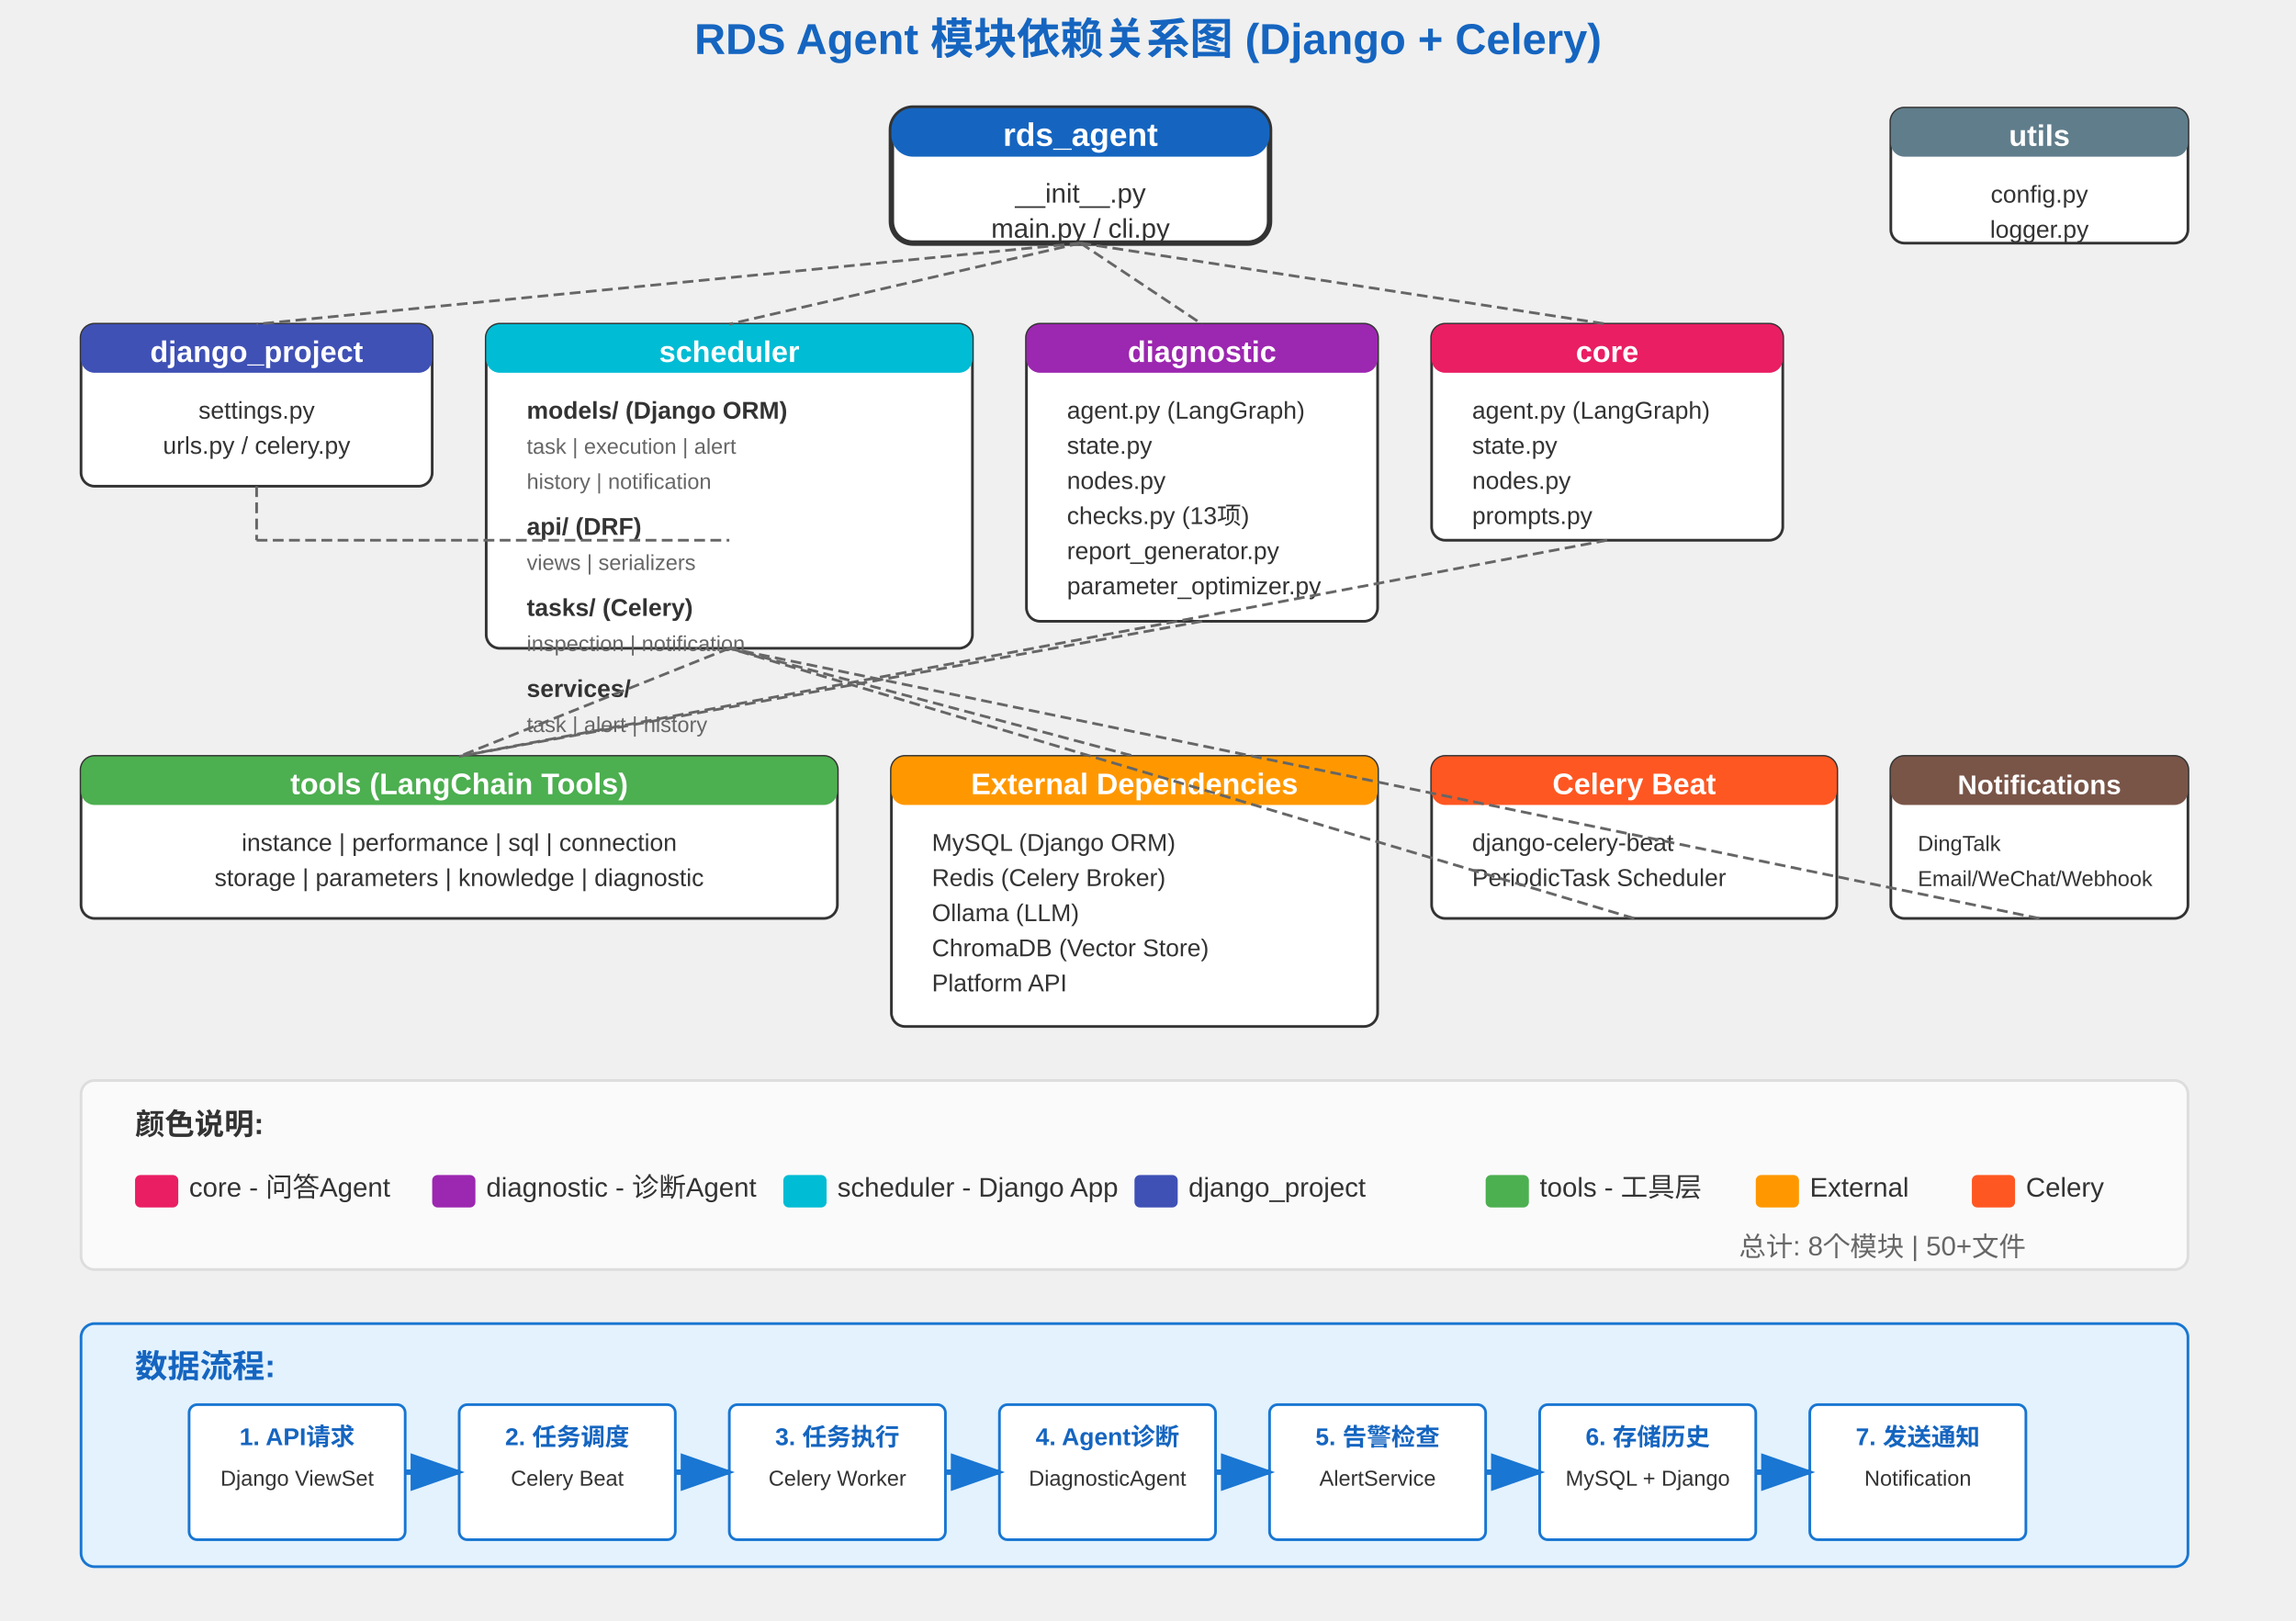
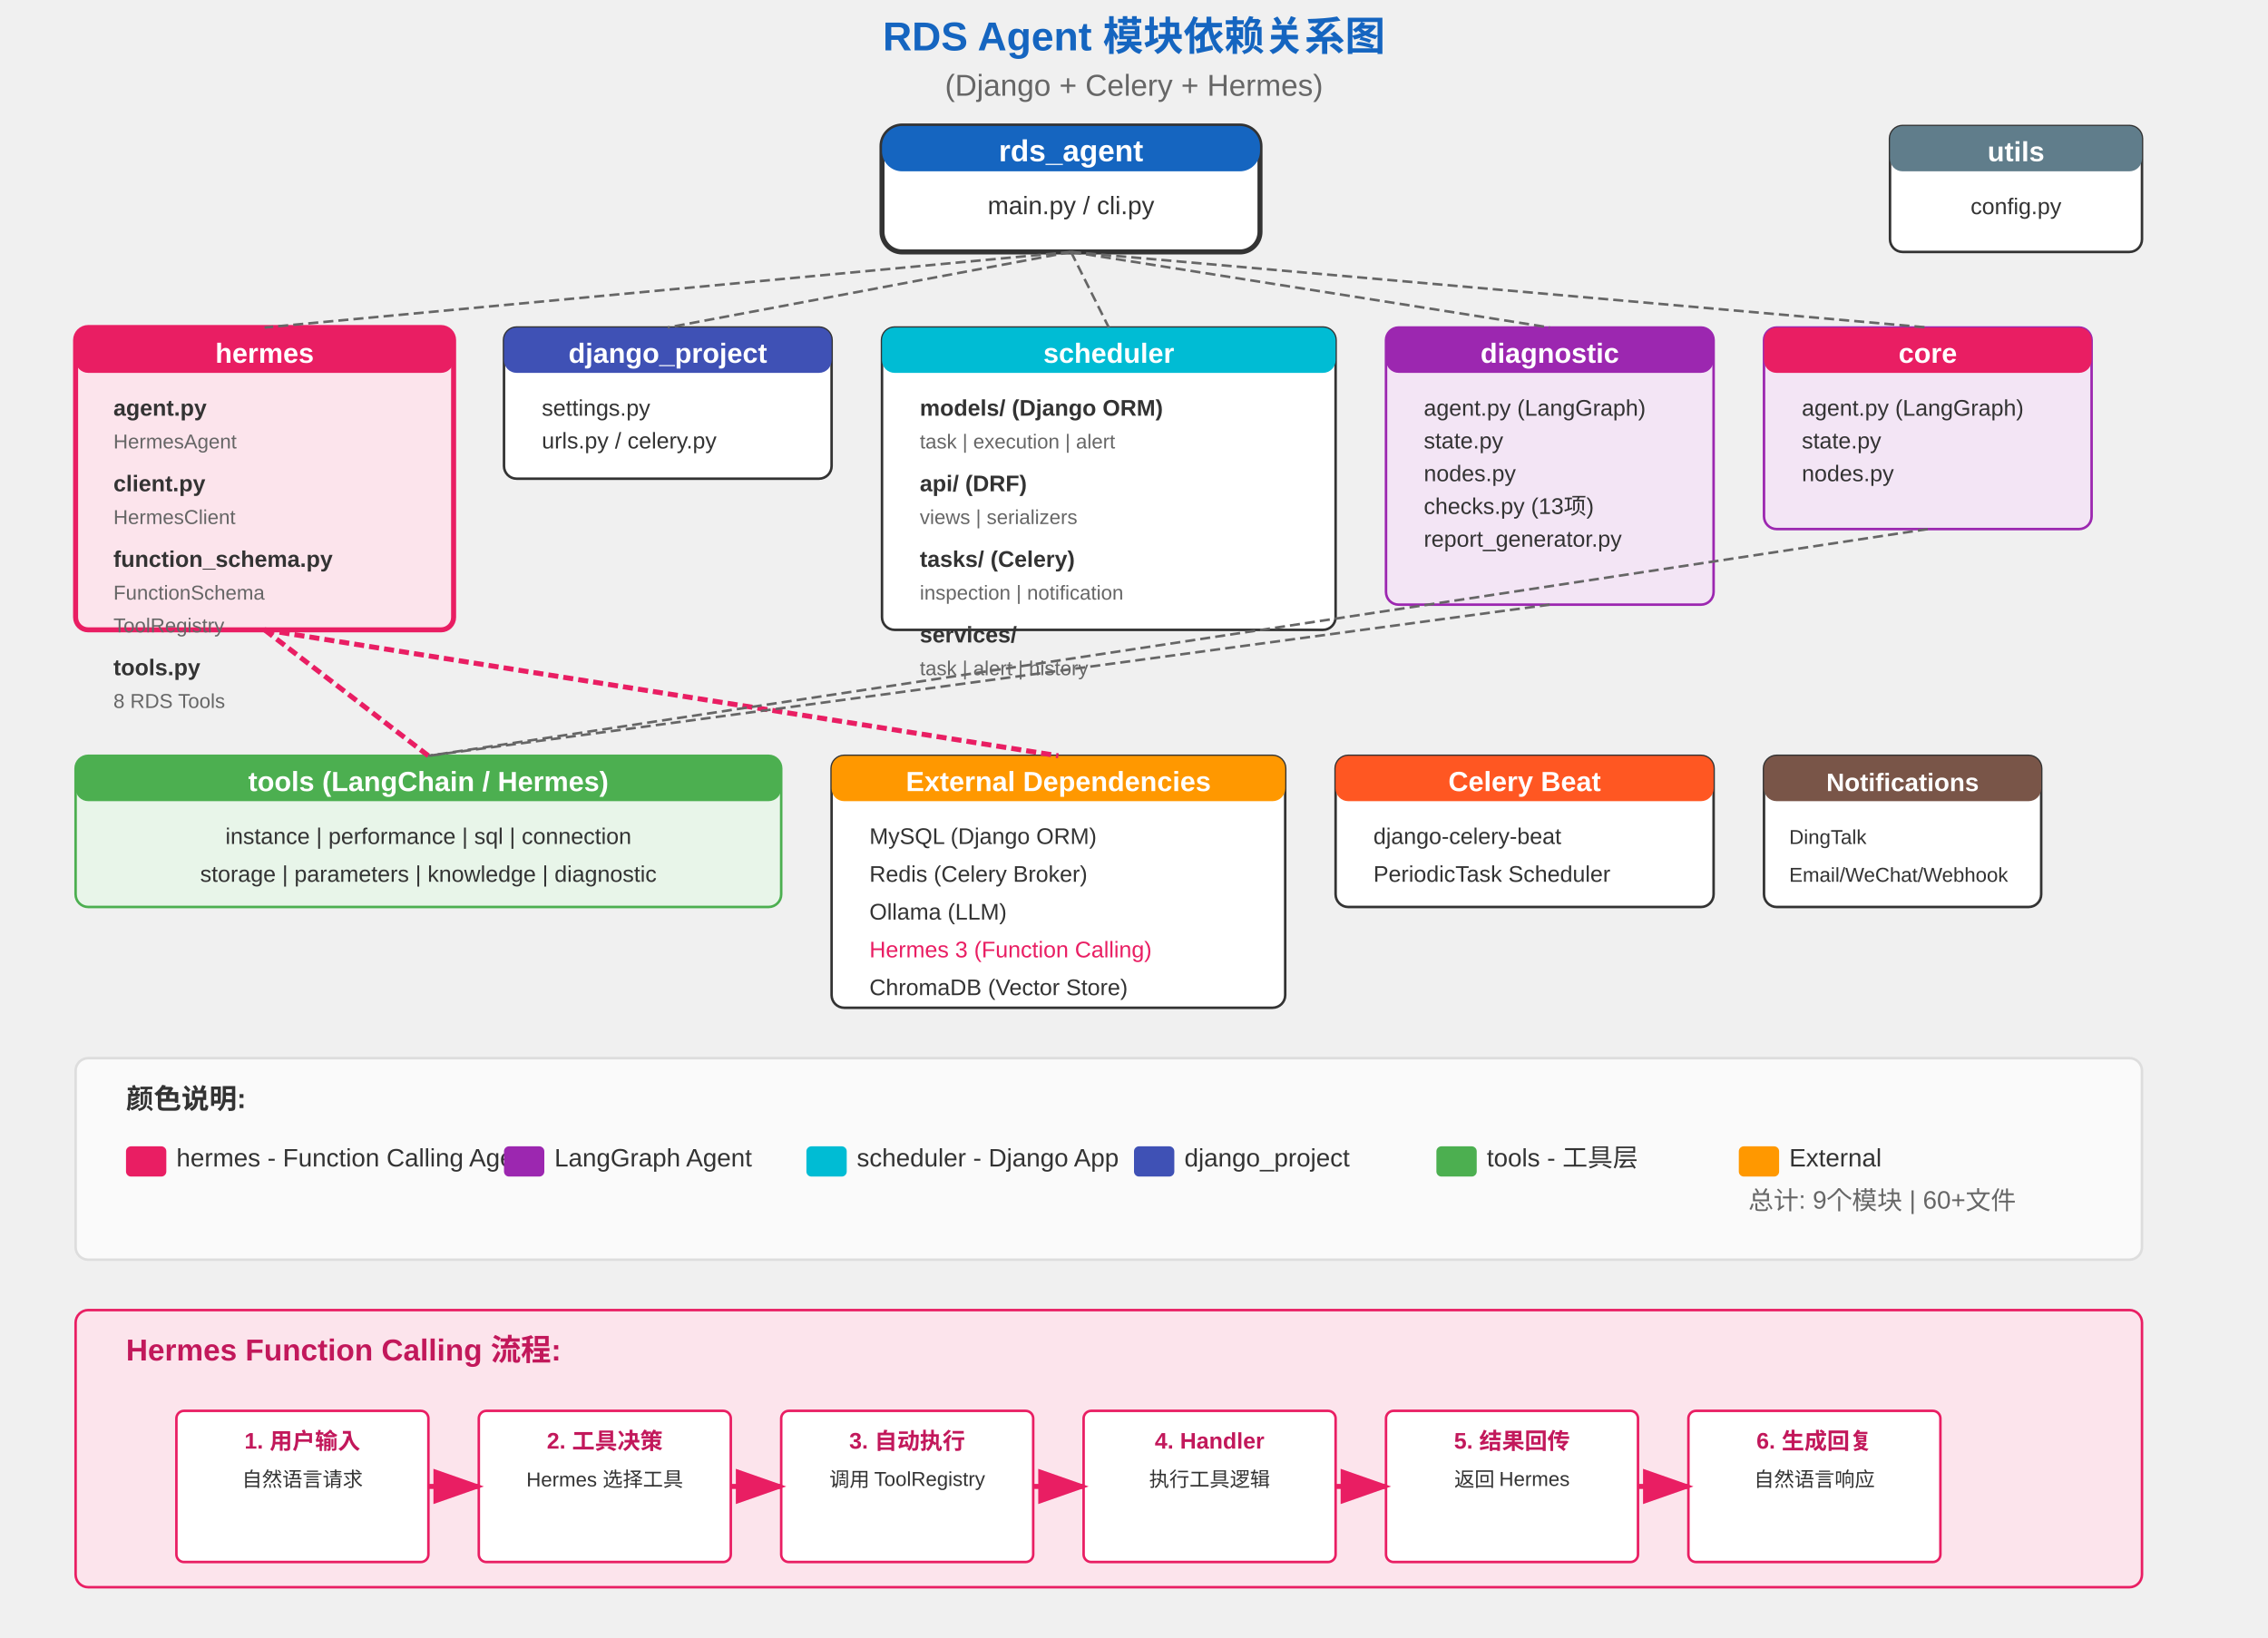
- <svg xmlns="http://www.w3.org/2000/svg" width="850" height="600">
-   <text x="425" y="20" text-anchor="middle" font-family="Arial" font-weight="bold" font-size="16" fill="#1565C0">RDS Agent 模块依赖关系图 (Django + Celery)</text>
-   <rect x="330" y="40" width="140" height="50" fill="#fff" stroke="#333" stroke-width="2" rx="8" />
-   <rect x="330" y="40" width="140" height="18" fill="#1565C0" rx="8" />
-   <text x="400" y="54" text-anchor="middle" font-family="Arial" font-weight="bold" font-size="12" fill="#fff">rds_agent</text>
-   <text x="400" y="75" text-anchor="middle" font-family="Arial" font-size="10" fill="#333">__init__.py</text>
-   <text x="400" y="88" text-anchor="middle" font-family="Arial" font-size="10" fill="#333">main.py / cli.py</text>
-   <rect x="700" y="40" width="110" height="50" fill="#fff" stroke="#333" stroke-width="1" rx="5" />
-   <rect x="700" y="40" width="110" height="18" fill="#607D8B" rx="5" />
-   <text x="755" y="54" text-anchor="middle" font-family="Arial" font-weight="bold" font-size="11" fill="#fff">utils</text>
-   <text x="755" y="75" text-anchor="middle" font-family="Arial" font-size="9" fill="#333">config.py</text>
-   <text x="755" y="88" text-anchor="middle" font-family="Arial" font-size="9" fill="#333">logger.py</text>
-   <rect x="30" y="120" width="130" height="60" fill="#fff" stroke="#333" stroke-width="1" rx="5" />
-   <rect x="30" y="120" width="130" height="18" fill="#3F51B5" rx="5" />
-   <text x="95" y="134" text-anchor="middle" font-family="Arial" font-weight="bold" font-size="11" fill="#fff">django_project</text>
-   <text x="95" y="155" text-anchor="middle" font-family="Arial" font-size="9" fill="#333">settings.py</text>
-   <text x="95" y="168" text-anchor="middle" font-family="Arial" font-size="9" fill="#333">urls.py / celery.py</text>
-   <rect x="180" y="120" width="180" height="120" fill="#fff" stroke="#333" stroke-width="1" rx="5" />
-   <rect x="180" y="120" width="180" height="18" fill="#00BCD4" rx="5" />
-   <text x="270" y="134" text-anchor="middle" font-family="Arial" font-weight="bold" font-size="11" fill="#fff">scheduler</text>
-   <text x="195" y="155" font-family="Arial" font-weight="bold" font-size="9" fill="#333">models/ (Django ORM)</text>
-   <text x="195" y="168" font-family="Arial" font-size="8" fill="#666">task | execution | alert</text>
-   <text x="195" y="181" font-family="Arial" font-size="8" fill="#666">history | notification</text>
-   <text x="195" y="198" font-family="Arial" font-weight="bold" font-size="9" fill="#333">api/ (DRF)</text>
-   <text x="195" y="211" font-family="Arial" font-size="8" fill="#666">views | serializers</text>
-   <text x="195" y="228" font-family="Arial" font-weight="bold" font-size="9" fill="#333">tasks/ (Celery)</text>
-   <text x="195" y="241" font-family="Arial" font-size="8" fill="#666">inspection | notification</text>
-   <text x="195" y="258" font-family="Arial" font-weight="bold" font-size="9" fill="#333">services/</text>
-   <text x="195" y="271" font-family="Arial" font-size="8" fill="#666">task | alert | history</text>
-   <rect x="380" y="120" width="130" height="110" fill="#fff" stroke="#333" stroke-width="1" rx="5" />
-   <rect x="380" y="120" width="130" height="18" fill="#9C27B0" rx="5" />
-   <text x="445" y="134" text-anchor="middle" font-family="Arial" font-weight="bold" font-size="11" fill="#fff">diagnostic</text>
-   <text x="395" y="155" font-family="Arial" font-size="9" fill="#333">agent.py (LangGraph)</text>
-   <text x="395" y="168" font-family="Arial" font-size="9" fill="#333">state.py</text>
-   <text x="395" y="181" font-family="Arial" font-size="9" fill="#333">nodes.py</text>
-   <text x="395" y="194" font-family="Arial" font-size="9" fill="#333">checks.py (13项)</text>
-   <text x="395" y="207" font-family="Arial" font-size="9" fill="#333">report_generator.py</text>
-   <text x="395" y="220" font-family="Arial" font-size="9" fill="#333">parameter_optimizer.py</text>
-   <rect x="530" y="120" width="130" height="80" fill="#fff" stroke="#333" stroke-width="1" rx="5" />
-   <rect x="530" y="120" width="130" height="18" fill="#E91E63" rx="5" />
-   <text x="595" y="134" text-anchor="middle" font-family="Arial" font-weight="bold" font-size="11" fill="#fff">core</text>
-   <text x="545" y="155" font-family="Arial" font-size="9" fill="#333">agent.py (LangGraph)</text>
-   <text x="545" y="168" font-family="Arial" font-size="9" fill="#333">state.py</text>
-   <text x="545" y="181" font-family="Arial" font-size="9" fill="#333">nodes.py</text>
-   <text x="545" y="194" font-family="Arial" font-size="9" fill="#333">prompts.py</text>
-   <rect x="30" y="280" width="280" height="60" fill="#fff" stroke="#333" stroke-width="1" rx="5" />
-   <rect x="30" y="280" width="280" height="18" fill="#4CAF50" rx="5" />
-   <text x="170" y="294" text-anchor="middle" font-family="Arial" font-weight="bold" font-size="11" fill="#fff">tools (LangChain Tools)</text>
-   <text x="170" y="315" text-anchor="middle" font-family="Arial" font-size="9" fill="#333">instance | performance | sql | connection</text>
-   <text x="170" y="328" text-anchor="middle" font-family="Arial" font-size="9" fill="#333">storage | parameters | knowledge | diagnostic</text>
-   <rect x="330" y="280" width="180" height="100" fill="#fff" stroke="#333" stroke-width="1" rx="5" />
-   <rect x="330" y="280" width="180" height="18" fill="#FF9800" rx="5" />
-   <text x="420" y="294" text-anchor="middle" font-family="Arial" font-weight="bold" font-size="11" fill="#fff">External Dependencies</text>
-   <text x="345" y="315" font-family="Arial" font-size="9" fill="#333">MySQL (Django ORM)</text>
-   <text x="345" y="328" font-family="Arial" font-size="9" fill="#333">Redis (Celery Broker)</text>
-   <text x="345" y="341" font-family="Arial" font-size="9" fill="#333">Ollama (LLM)</text>
-   <text x="345" y="354" font-family="Arial" font-size="9" fill="#333">ChromaDB (Vector Store)</text>
-   <text x="345" y="367" font-family="Arial" font-size="9" fill="#333">Platform API</text>
-   <rect x="530" y="280" width="150" height="60" fill="#fff" stroke="#333" stroke-width="1" rx="5" />
-   <rect x="530" y="280" width="150" height="18" fill="#FF5722" rx="5" />
-   <text x="605" y="294" text-anchor="middle" font-family="Arial" font-weight="bold" font-size="11" fill="#fff">Celery Beat</text>
-   <text x="545" y="315" font-family="Arial" font-size="9" fill="#333">django-celery-beat</text>
-   <text x="545" y="328" font-family="Arial" font-size="9" fill="#333">PeriodicTask Scheduler</text>
-   <rect x="700" y="280" width="110" height="60" fill="#fff" stroke="#333" stroke-width="1" rx="5" />
-   <rect x="700" y="280" width="110" height="18" fill="#795548" rx="5" />
-   <text x="755" y="294" text-anchor="middle" font-family="Arial" font-weight="bold" font-size="10" fill="#fff">Notifications</text>
-   <text x="710" y="315" font-family="Arial" font-size="8" fill="#333">DingTalk</text>
-   <text x="710" y="328" font-family="Arial" font-size="8" fill="#333">Email/WeChat/Webhook</text>
-   <line x1="95" y1="180" x2="95" y2="200" stroke="#666" stroke-width="1" stroke-dasharray="4,2" />
-   <line x1="95" y1="200" x2="270" y2="200" stroke="#666" stroke-width="1" stroke-dasharray="4,2" />
-   <line x1="270" y1="240" x2="170" y2="280" stroke="#666" stroke-width="1" stroke-dasharray="4,2" />
-   <line x1="270" y1="240" x2="420" y2="280" stroke="#666" stroke-width="1" stroke-dasharray="4,2" />
-   <line x1="400" y1="90" x2="95" y2="120" stroke="#666" stroke-width="1" stroke-dasharray="4,2" />
-   <line x1="400" y1="90" x2="270" y2="120" stroke="#666" stroke-width="1" stroke-dasharray="4,2" />
-   <line x1="400" y1="90" x2="445" y2="120" stroke="#666" stroke-width="1" stroke-dasharray="4,2" />
-   <line x1="400" y1="90" x2="595" y2="120" stroke="#666" stroke-width="1" stroke-dasharray="4,2" />
-   <line x1="445" y1="230" x2="170" y2="280" stroke="#666" stroke-width="1" stroke-dasharray="4,2" />
-   <line x1="595" y1="200" x2="170" y2="280" stroke="#666" stroke-width="1" stroke-dasharray="4,2" />
-   <line x1="605" y1="340" x2="270" y2="240" stroke="#666" stroke-width="1" stroke-dasharray="4,2" />
-   <line x1="755" y1="340" x2="270" y2="240" stroke="#666" stroke-width="1" stroke-dasharray="4,2" />
-   <rect x="30" y="400" width="780" height="70" fill="#fafafa" stroke="#ddd" stroke-width="1" rx="5" />
-   <text x="50" y="420" font-family="Arial" font-weight="bold" font-size="11" fill="#333">颜色说明:</text>
-   <rect x="50" y="435" width="16" height="12" fill="#E91E63" rx="2" />
-   <text x="70" y="443" font-family="Arial" font-size="10" fill="#333">core - 问答Agent</text>
-   <rect x="160" y="435" width="16" height="12" fill="#9C27B0" rx="2" />
-   <text x="180" y="443" font-family="Arial" font-size="10" fill="#333">diagnostic - 诊断Agent</text>
-   <rect x="290" y="435" width="16" height="12" fill="#00BCD4" rx="2" />
-   <text x="310" y="443" font-family="Arial" font-size="10" fill="#333">scheduler - Django App</text>
-   <rect x="420" y="435" width="16" height="12" fill="#3F51B5" rx="2" />
-   <text x="440" y="443" font-family="Arial" font-size="10" fill="#333">django_project</text>
-   <rect x="550" y="435" width="16" height="12" fill="#4CAF50" rx="2" />
-   <text x="570" y="443" font-family="Arial" font-size="10" fill="#333">tools - 工具层</text>
-   <rect x="650" y="435" width="16" height="12" fill="#FF9800" rx="2" />
-   <text x="670" y="443" font-family="Arial" font-size="10" fill="#333">External</text>
-   <rect x="730" y="435" width="16" height="12" fill="#FF5722" rx="2" />
-   <text x="750" y="443" font-family="Arial" font-size="10" fill="#333">Celery</text>
-   <text x="750" y="465" text-anchor="end" font-family="Arial" font-size="10" fill="#666">总计: 8个模块 | 50+文件</text>
-   <rect x="30" y="490" width="780" height="90" fill="#E3F2FD" stroke="#1976D2" stroke-width="1" rx="5" />
-   <text x="50" y="510" font-family="Arial" font-weight="bold" font-size="12" fill="#1565C0">数据流程:</text>
-   <rect x="70" y="520" width="80" height="50" fill="#fff" stroke="#1976D2" stroke-width="1" rx="3" />
-   <text x="110" y="535" text-anchor="middle" font-family="Arial" font-weight="bold" font-size="9" fill="#1565C0">1. API请求</text>
-   <text x="110" y="550" text-anchor="middle" font-family="Arial" font-size="8" fill="#333">Django ViewSet</text>
-   <rect x="170" y="520" width="80" height="50" fill="#fff" stroke="#1976D2" stroke-width="1" rx="3" />
-   <text x="210" y="535" text-anchor="middle" font-family="Arial" font-weight="bold" font-size="9" fill="#1565C0">2. 任务调度</text>
-   <text x="210" y="550" text-anchor="middle" font-family="Arial" font-size="8" fill="#333">Celery Beat</text>
-   <rect x="270" y="520" width="80" height="50" fill="#fff" stroke="#1976D2" stroke-width="1" rx="3" />
-   <text x="310" y="535" text-anchor="middle" font-family="Arial" font-weight="bold" font-size="9" fill="#1565C0">3. 任务执行</text>
-   <text x="310" y="550" text-anchor="middle" font-family="Arial" font-size="8" fill="#333">Celery Worker</text>
-   <rect x="370" y="520" width="80" height="50" fill="#fff" stroke="#1976D2" stroke-width="1" rx="3" />
-   <text x="410" y="535" text-anchor="middle" font-family="Arial" font-weight="bold" font-size="9" fill="#1565C0">4. Agent诊断</text>
-   <text x="410" y="550" text-anchor="middle" font-family="Arial" font-size="8" fill="#333">DiagnosticAgent</text>
-   <rect x="470" y="520" width="80" height="50" fill="#fff" stroke="#1976D2" stroke-width="1" rx="3" />
-   <text x="510" y="535" text-anchor="middle" font-family="Arial" font-weight="bold" font-size="9" fill="#1565C0">5. 告警检查</text>
-   <text x="510" y="550" text-anchor="middle" font-family="Arial" font-size="8" fill="#333">AlertService</text>
-   <rect x="570" y="520" width="80" height="50" fill="#fff" stroke="#1976D2" stroke-width="1" rx="3" />
-   <text x="610" y="535" text-anchor="middle" font-family="Arial" font-weight="bold" font-size="9" fill="#1565C0">6. 存储历史</text>
-   <text x="610" y="550" text-anchor="middle" font-family="Arial" font-size="8" fill="#333">MySQL + Django</text>
-   <rect x="670" y="520" width="80" height="50" fill="#fff" stroke="#1976D2" stroke-width="1" rx="3" />
-   <text x="710" y="535" text-anchor="middle" font-family="Arial" font-weight="bold" font-size="9" fill="#1565C0">7. 发送通知</text>
-   <text x="710" y="550" text-anchor="middle" font-family="Arial" font-size="8" fill="#333">Notification</text>
-   <line x1="150" y1="545" x2="170" y2="545" stroke="#1976D2" stroke-width="2" marker-end="url(#arrowhead)" />
-   <line x1="250" y1="545" x2="270" y2="545" stroke="#1976D2" stroke-width="2" marker-end="url(#arrowhead)" />
-   <line x1="350" y1="545" x2="370" y2="545" stroke="#1976D2" stroke-width="2" marker-end="url(#arrowhead)" />
-   <line x1="450" y1="545" x2="470" y2="545" stroke="#1976D2" stroke-width="2" marker-end="url(#arrowhead)" />
-   <line x1="550" y1="545" x2="570" y2="545" stroke="#1976D2" stroke-width="2" marker-end="url(#arrowhead)" />
-   <line x1="650" y1="545" x2="670" y2="545" stroke="#1976D2" stroke-width="2" marker-end="url(#arrowhead)" />
+ <svg xmlns="http://www.w3.org/2000/svg" width="900" height="650">
+   <text x="450" y="20" text-anchor="middle" font-family="Arial" font-weight="bold" font-size="16" fill="#1565C0">RDS Agent 模块依赖关系图</text>
+   <text x="450" y="38" text-anchor="middle" font-family="Arial" font-size="12" fill="#666">(Django + Celery + Hermes)</text>
+   <rect x="350" y="50" width="150" height="50" fill="#fff" stroke="#333" stroke-width="2" rx="8" />
+   <rect x="350" y="50" width="150" height="18" fill="#1565C0" rx="8" />
+   <text x="425" y="64" text-anchor="middle" font-family="Arial" font-weight="bold" font-size="12" fill="#fff">rds_agent</text>
+   <text x="425" y="85" text-anchor="middle" font-family="Arial" font-size="10" fill="#333">main.py / cli.py</text>
+   <rect x="750" y="50" width="100" height="50" fill="#fff" stroke="#333" stroke-width="1" rx="5" />
+   <rect x="750" y="50" width="100" height="18" fill="#607D8B" rx="5" />
+   <text x="800" y="64" text-anchor="middle" font-family="Arial" font-weight="bold" font-size="11" fill="#fff">utils</text>
+   <text x="800" y="85" text-anchor="middle" font-family="Arial" font-size="9" fill="#333">config.py</text>
+   <rect x="30" y="130" width="150" height="120" fill="#FCE4EC" stroke="#E91E63" stroke-width="2" rx="5" />
+   <rect x="30" y="130" width="150" height="18" fill="#E91E63" rx="5" />
+   <text x="105" y="144" text-anchor="middle" font-family="Arial" font-weight="bold" font-size="11" fill="#fff">hermes</text>
+   <text x="45" y="165" font-family="Arial" font-weight="bold" font-size="9" fill="#333">agent.py</text>
+   <text x="45" y="178" font-family="Arial" font-size="8" fill="#666">HermesAgent</text>
+   <text x="45" y="195" font-family="Arial" font-weight="bold" font-size="9" fill="#333">client.py</text>
+   <text x="45" y="208" font-family="Arial" font-size="8" fill="#666">HermesClient</text>
+   <text x="45" y="225" font-family="Arial" font-weight="bold" font-size="9" fill="#333">function_schema.py</text>
+   <text x="45" y="238" font-family="Arial" font-size="8" fill="#666">FunctionSchema</text>
+   <text x="45" y="251" font-family="Arial" font-size="8" fill="#666">ToolRegistry</text>
+   <text x="45" y="268" font-family="Arial" font-weight="bold" font-size="9" fill="#333">tools.py</text>
+   <text x="45" y="281" font-family="Arial" font-size="8" fill="#666">8 RDS Tools</text>
+   <rect x="200" y="130" width="130" height="60" fill="#fff" stroke="#333" stroke-width="1" rx="5" />
+   <rect x="200" y="130" width="130" height="18" fill="#3F51B5" rx="5" />
+   <text x="265" y="144" text-anchor="middle" font-family="Arial" font-weight="bold" font-size="11" fill="#fff">django_project</text>
+   <text x="215" y="165" font-family="Arial" font-size="9" fill="#333">settings.py</text>
+   <text x="215" y="178" font-family="Arial" font-size="9" fill="#333">urls.py / celery.py</text>
+   <rect x="350" y="130" width="180" height="120" fill="#fff" stroke="#333" stroke-width="1" rx="5" />
+   <rect x="350" y="130" width="180" height="18" fill="#00BCD4" rx="5" />
+   <text x="440" y="144" text-anchor="middle" font-family="Arial" font-weight="bold" font-size="11" fill="#fff">scheduler</text>
+   <text x="365" y="165" font-family="Arial" font-weight="bold" font-size="9" fill="#333">models/ (Django ORM)</text>
+   <text x="365" y="178" font-family="Arial" font-size="8" fill="#666">task | execution | alert</text>
+   <text x="365" y="195" font-family="Arial" font-weight="bold" font-size="9" fill="#333">api/ (DRF)</text>
+   <text x="365" y="208" font-family="Arial" font-size="8" fill="#666">views | serializers</text>
+   <text x="365" y="225" font-family="Arial" font-weight="bold" font-size="9" fill="#333">tasks/ (Celery)</text>
+   <text x="365" y="238" font-family="Arial" font-size="8" fill="#666">inspection | notification</text>
+   <text x="365" y="255" font-family="Arial" font-weight="bold" font-size="9" fill="#333">services/</text>
+   <text x="365" y="268" font-family="Arial" font-size="8" fill="#666">task | alert | history</text>
+   <rect x="550" y="130" width="130" height="110" fill="#F3E5F5" stroke="#9C27B0" stroke-width="1" rx="5" />
+   <rect x="550" y="130" width="130" height="18" fill="#9C27B0" rx="5" />
+   <text x="615" y="144" text-anchor="middle" font-family="Arial" font-weight="bold" font-size="11" fill="#fff">diagnostic</text>
+   <text x="565" y="165" font-family="Arial" font-size="9" fill="#333">agent.py (LangGraph)</text>
+   <text x="565" y="178" font-family="Arial" font-size="9" fill="#333">state.py</text>
+   <text x="565" y="191" font-family="Arial" font-size="9" fill="#333">nodes.py</text>
+   <text x="565" y="204" font-family="Arial" font-size="9" fill="#333">checks.py (13项)</text>
+   <text x="565" y="217" font-family="Arial" font-size="9" fill="#333">report_generator.py</text>
+   <rect x="700" y="130" width="130" height="80" fill="#F3E5F5" stroke="#9C27B0" stroke-width="1" rx="5" />
+   <rect x="700" y="130" width="130" height="18" fill="#E91E63" rx="5" />
+   <text x="765" y="144" text-anchor="middle" font-family="Arial" font-weight="bold" font-size="11" fill="#fff">core</text>
+   <text x="715" y="165" font-family="Arial" font-size="9" fill="#333">agent.py (LangGraph)</text>
+   <text x="715" y="178" font-family="Arial" font-size="9" fill="#333">state.py</text>
+   <text x="715" y="191" font-family="Arial" font-size="9" fill="#333">nodes.py</text>
+   <rect x="30" y="300" width="280" height="60" fill="#E8F5E9" stroke="#4CAF50" stroke-width="1" rx="5" />
+   <rect x="30" y="300" width="280" height="18" fill="#4CAF50" rx="5" />
+   <text x="170" y="314" text-anchor="middle" font-family="Arial" font-weight="bold" font-size="11" fill="#fff">tools (LangChain / Hermes)</text>
+   <text x="170" y="335" text-anchor="middle" font-family="Arial" font-size="9" fill="#333">instance | performance | sql | connection</text>
+   <text x="170" y="350" text-anchor="middle" font-family="Arial" font-size="9" fill="#333">storage | parameters | knowledge | diagnostic</text>
+   <rect x="330" y="300" width="180" height="100" fill="#fff" stroke="#333" stroke-width="1" rx="5" />
+   <rect x="330" y="300" width="180" height="18" fill="#FF9800" rx="5" />
+   <text x="420" y="314" text-anchor="middle" font-family="Arial" font-weight="bold" font-size="11" fill="#fff">External Dependencies</text>
+   <text x="345" y="335" font-family="Arial" font-size="9" fill="#333">MySQL (Django ORM)</text>
+   <text x="345" y="350" font-family="Arial" font-size="9" fill="#333">Redis (Celery Broker)</text>
+   <text x="345" y="365" font-family="Arial" font-size="9" fill="#333">Ollama (LLM)</text>
+   <text x="345" y="380" font-family="Arial" font-size="9" fill="#E91E63">Hermes 3 (Function Calling)</text>
+   <text x="345" y="395" font-family="Arial" font-size="9" fill="#333">ChromaDB (Vector Store)</text>
+   <rect x="530" y="300" width="150" height="60" fill="#fff" stroke="#333" stroke-width="1" rx="5" />
+   <rect x="530" y="300" width="150" height="18" fill="#FF5722" rx="5" />
+   <text x="605" y="314" text-anchor="middle" font-family="Arial" font-weight="bold" font-size="11" fill="#fff">Celery Beat</text>
+   <text x="545" y="335" font-family="Arial" font-size="9" fill="#333">django-celery-beat</text>
+   <text x="545" y="350" font-family="Arial" font-size="9" fill="#333">PeriodicTask Scheduler</text>
+   <rect x="700" y="300" width="110" height="60" fill="#fff" stroke="#333" stroke-width="1" rx="5" />
+   <rect x="700" y="300" width="110" height="18" fill="#795548" rx="5" />
+   <text x="755" y="314" text-anchor="middle" font-family="Arial" font-weight="bold" font-size="10" fill="#fff">Notifications</text>
+   <text x="710" y="335" font-family="Arial" font-size="8" fill="#333">DingTalk</text>
+   <text x="710" y="350" font-family="Arial" font-size="8" fill="#333">Email/WeChat/Webhook</text>
+   <line x1="105" y1="250" x2="170" y2="300" stroke="#E91E63" stroke-width="2" stroke-dasharray="4,2" />
+   <line x1="105" y1="250" x2="420" y2="300" stroke="#E91E63" stroke-width="2" stroke-dasharray="4,2" />
+   <line x1="425" y1="100" x2="105" y2="130" stroke="#666" stroke-width="1" stroke-dasharray="4,2" />
+   <line x1="425" y1="100" x2="265" y2="130" stroke="#666" stroke-width="1" stroke-dasharray="4,2" />
+   <line x1="425" y1="100" x2="440" y2="130" stroke="#666" stroke-width="1" stroke-dasharray="4,2" />
+   <line x1="425" y1="100" x2="615" y2="130" stroke="#666" stroke-width="1" stroke-dasharray="4,2" />
+   <line x1="425" y1="100" x2="765" y2="130" stroke="#666" stroke-width="1" stroke-dasharray="4,2" />
+   <line x1="615" y1="240" x2="170" y2="300" stroke="#666" stroke-width="1" stroke-dasharray="4,2" />
+   <line x1="765" y1="210" x2="170" y2="300" stroke="#666" stroke-width="1" stroke-dasharray="4,2" />
+   <rect x="30" y="420" width="820" height="80" fill="#fafafa" stroke="#ddd" stroke-width="1" rx="5" />
+   <text x="50" y="440" font-family="Arial" font-weight="bold" font-size="11" fill="#333">颜色说明:</text>
+   <rect x="50" y="455" width="16" height="12" fill="#E91E63" rx="2" />
+   <text x="70" y="463" font-family="Arial" font-size="10" fill="#333">hermes - Function Calling Agent</text>
+   <rect x="200" y="455" width="16" height="12" fill="#9C27B0" rx="2" />
+   <text x="220" y="463" font-family="Arial" font-size="10" fill="#333">LangGraph Agent</text>
+   <rect x="320" y="455" width="16" height="12" fill="#00BCD4" rx="2" />
+   <text x="340" y="463" font-family="Arial" font-size="10" fill="#333">scheduler - Django App</text>
+   <rect x="450" y="455" width="16" height="12" fill="#3F51B5" rx="2" />
+   <text x="470" y="463" font-family="Arial" font-size="10" fill="#333">django_project</text>
+   <rect x="570" y="455" width="16" height="12" fill="#4CAF50" rx="2" />
+   <text x="590" y="463" font-family="Arial" font-size="10" fill="#333">tools - 工具层</text>
+   <rect x="690" y="455" width="16" height="12" fill="#FF9800" rx="2" />
+   <text x="710" y="463" font-family="Arial" font-size="10" fill="#333">External</text>
+   <text x="800" y="480" text-anchor="end" font-family="Arial" font-size="10" fill="#666">总计: 9个模块 | 60+文件</text>
+   <rect x="30" y="520" width="820" height="110" fill="#FCE4EC" stroke="#E91E63" stroke-width="1" rx="5" />
+   <text x="50" y="540" font-family="Arial" font-weight="bold" font-size="12" fill="#C2185B">Hermes Function Calling 流程:</text>
+   <rect x="70" y="560" width="100" height="60" fill="#fff" stroke="#E91E63" stroke-width="1" rx="3" />
+   <text x="120" y="575" text-anchor="middle" font-family="Arial" font-weight="bold" font-size="9" fill="#C2185B">1. 用户输入</text>
+   <text x="120" y="590" text-anchor="middle" font-family="Arial" font-size="8" fill="#333">自然语言请求</text>
+   <rect x="190" y="560" width="100" height="60" fill="#fff" stroke="#E91E63" stroke-width="1" rx="3" />
+   <text x="240" y="575" text-anchor="middle" font-family="Arial" font-weight="bold" font-size="9" fill="#C2185B">2. 工具决策</text>
+   <text x="240" y="590" text-anchor="middle" font-family="Arial" font-size="8" fill="#333">Hermes 选择工具</text>
+   <rect x="310" y="560" width="100" height="60" fill="#fff" stroke="#E91E63" stroke-width="1" rx="3" />
+   <text x="360" y="575" text-anchor="middle" font-family="Arial" font-weight="bold" font-size="9" fill="#C2185B">3. 自动执行</text>
+   <text x="360" y="590" text-anchor="middle" font-family="Arial" font-size="8" fill="#333">调用 ToolRegistry</text>
+   <rect x="430" y="560" width="100" height="60" fill="#fff" stroke="#E91E63" stroke-width="1" rx="3" />
+   <text x="480" y="575" text-anchor="middle" font-family="Arial" font-weight="bold" font-size="9" fill="#C2185B">4. Handler</text>
+   <text x="480" y="590" text-anchor="middle" font-family="Arial" font-size="8" fill="#333">执行工具逻辑</text>
+   <rect x="550" y="560" width="100" height="60" fill="#fff" stroke="#E91E63" stroke-width="1" rx="3" />
+   <text x="600" y="575" text-anchor="middle" font-family="Arial" font-weight="bold" font-size="9" fill="#C2185B">5. 结果回传</text>
+   <text x="600" y="590" text-anchor="middle" font-family="Arial" font-size="8" fill="#333">返回 Hermes</text>
+   <rect x="670" y="560" width="100" height="60" fill="#fff" stroke="#E91E63" stroke-width="1" rx="3" />
+   <text x="720" y="575" text-anchor="middle" font-family="Arial" font-weight="bold" font-size="9" fill="#C2185B">6. 生成回复</text>
+   <text x="720" y="590" text-anchor="middle" font-family="Arial" font-size="8" fill="#333">自然语言响应</text>
+   <line x1="170" y1="590" x2="190" y2="590" stroke="#E91E63" stroke-width="2" marker-end="url(#arrowhermes)" />
+   <line x1="290" y1="590" x2="310" y2="590" stroke="#E91E63" stroke-width="2" marker-end="url(#arrowhermes)" />
+   <line x1="410" y1="590" x2="430" y2="590" stroke="#E91E63" stroke-width="2" marker-end="url(#arrowhermes)" />
+   <line x1="530" y1="590" x2="550" y2="590" stroke="#E91E63" stroke-width="2" marker-end="url(#arrowhermes)" />
+   <line x1="650" y1="590" x2="670" y2="590" stroke="#E91E63" stroke-width="2" marker-end="url(#arrowhermes)" />
  <defs>
-     <marker id="arrowhead" markerWidth="10" markerHeight="7" refX="9" refY="3.5" orient="auto">
-       <polygon points="0 0, 10 3.5, 0 7" fill="#1976D2" />
+     <marker id="arrowhermes" markerWidth="10" markerHeight="7" refX="9" refY="3.5" orient="auto">
+       <polygon points="0 0, 10 3.5, 0 7" fill="#E91E63" />
    </marker>
  </defs>
</svg>
